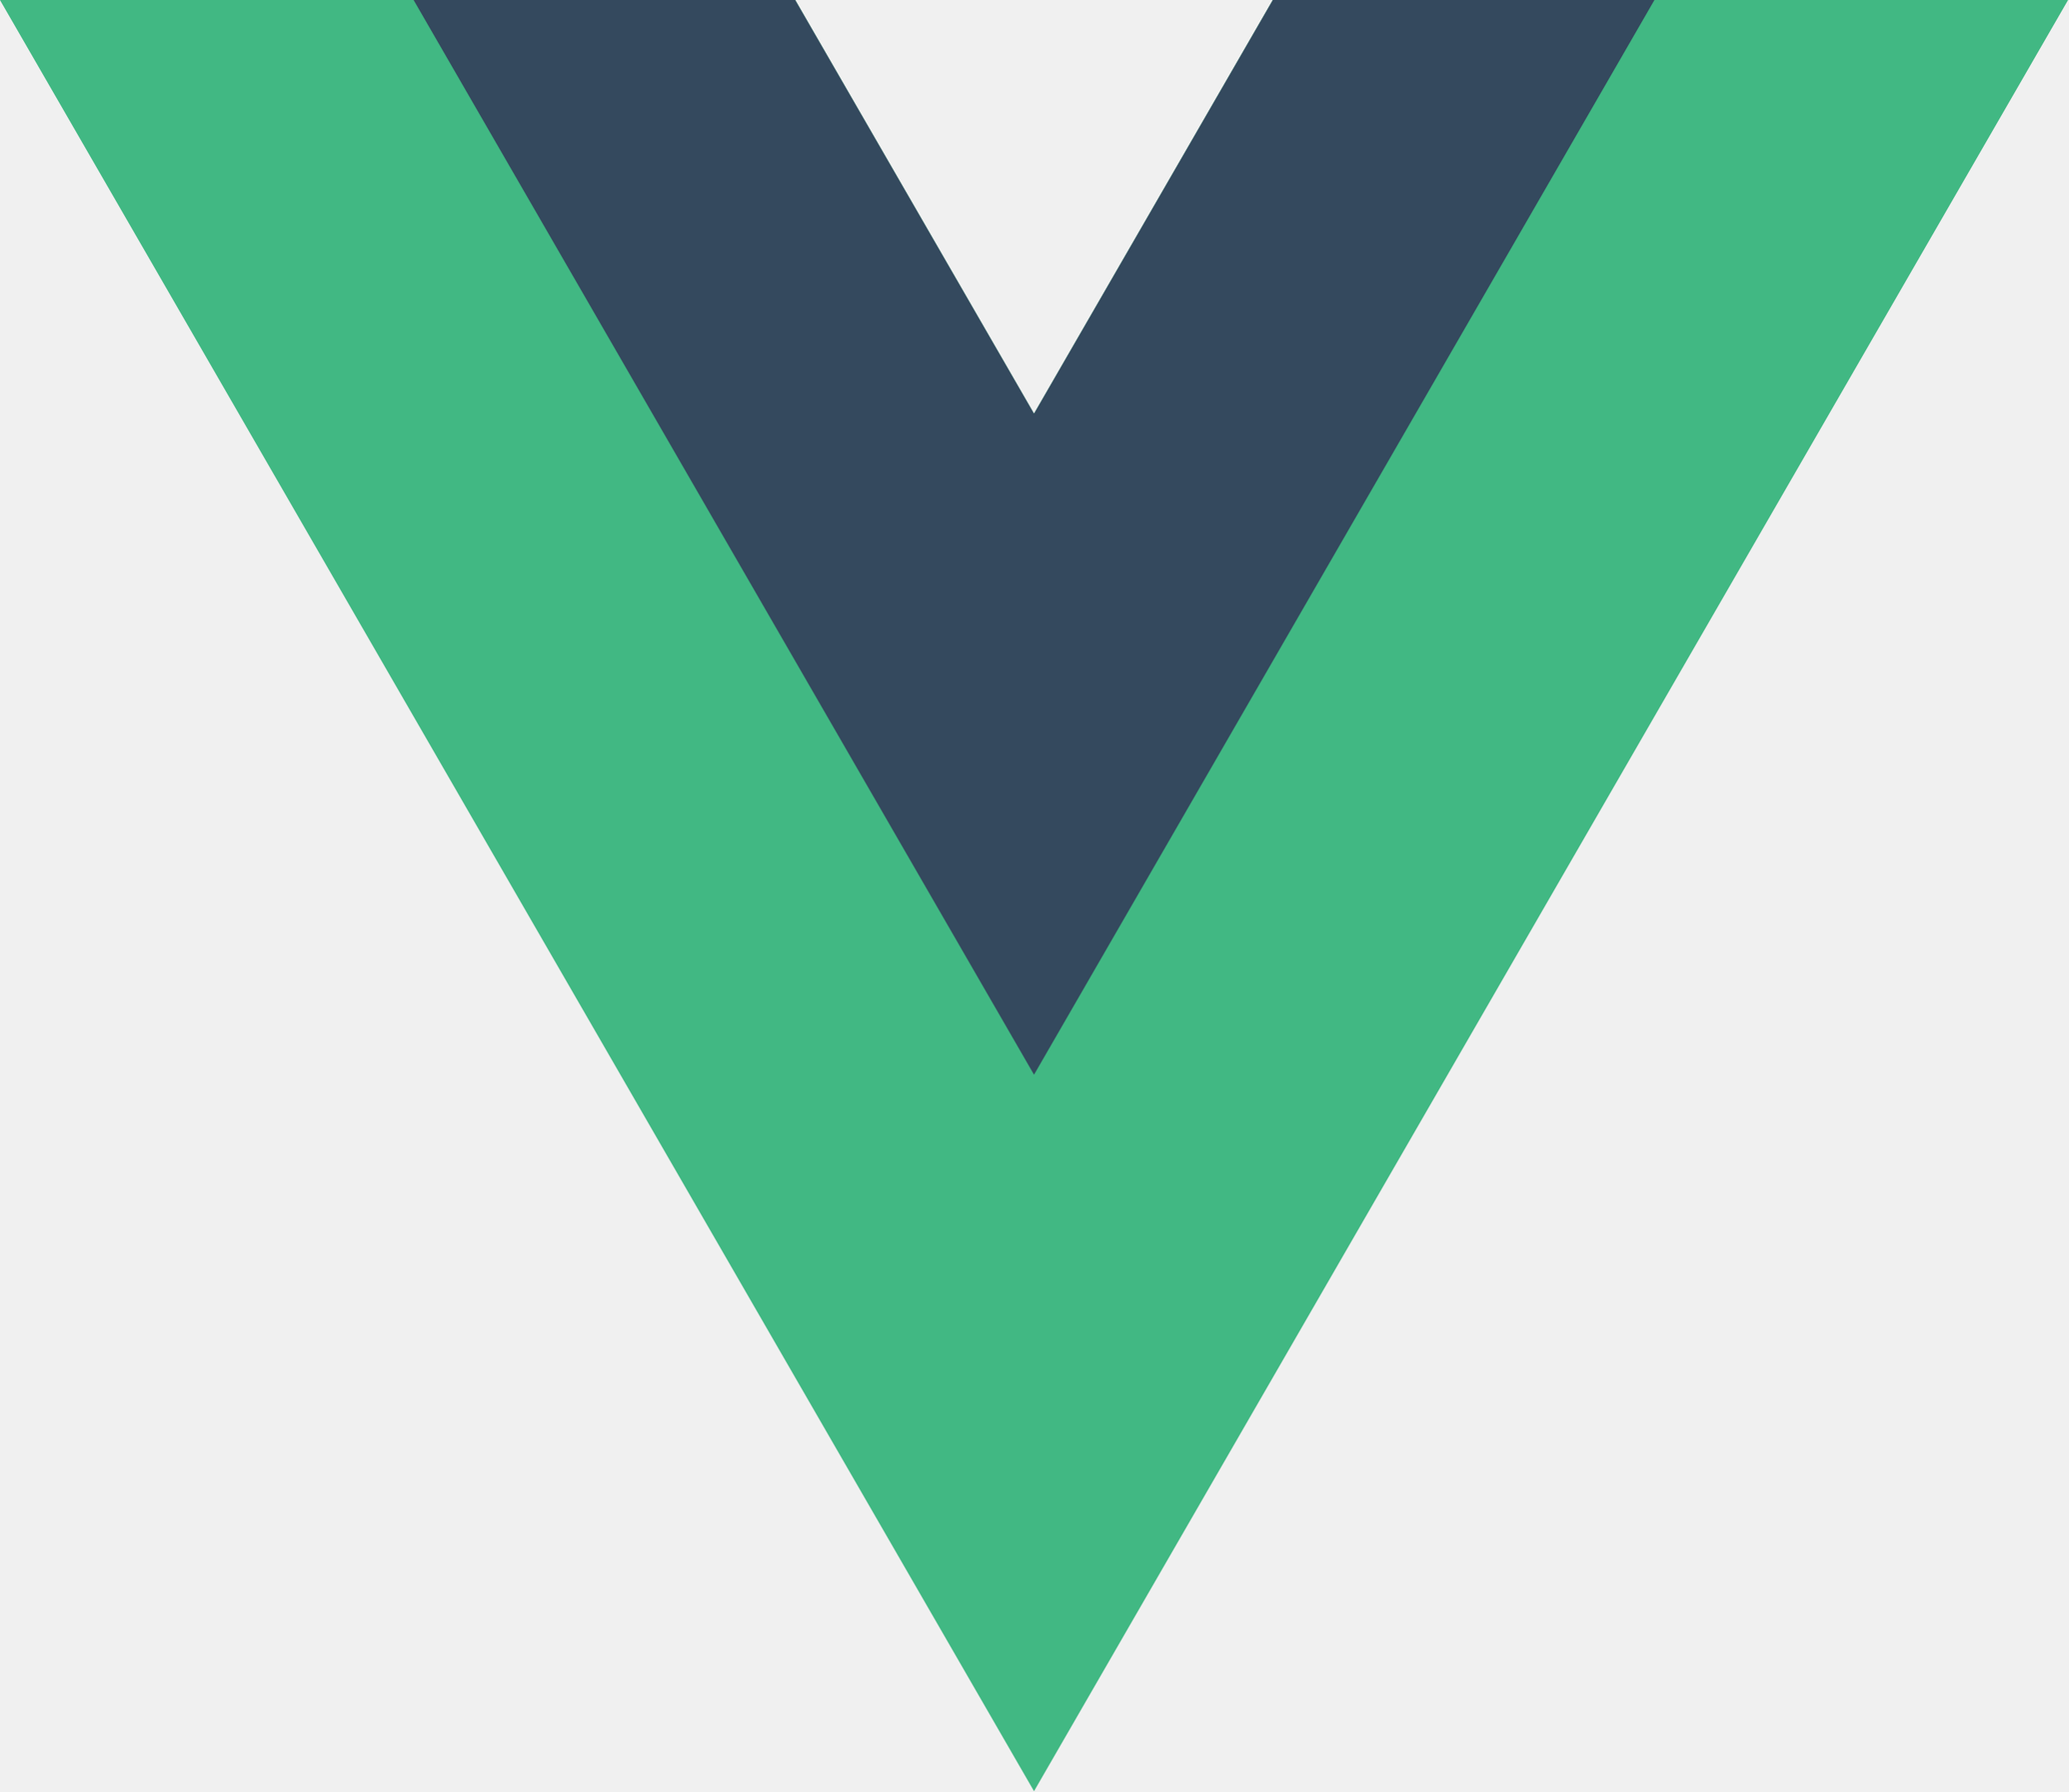
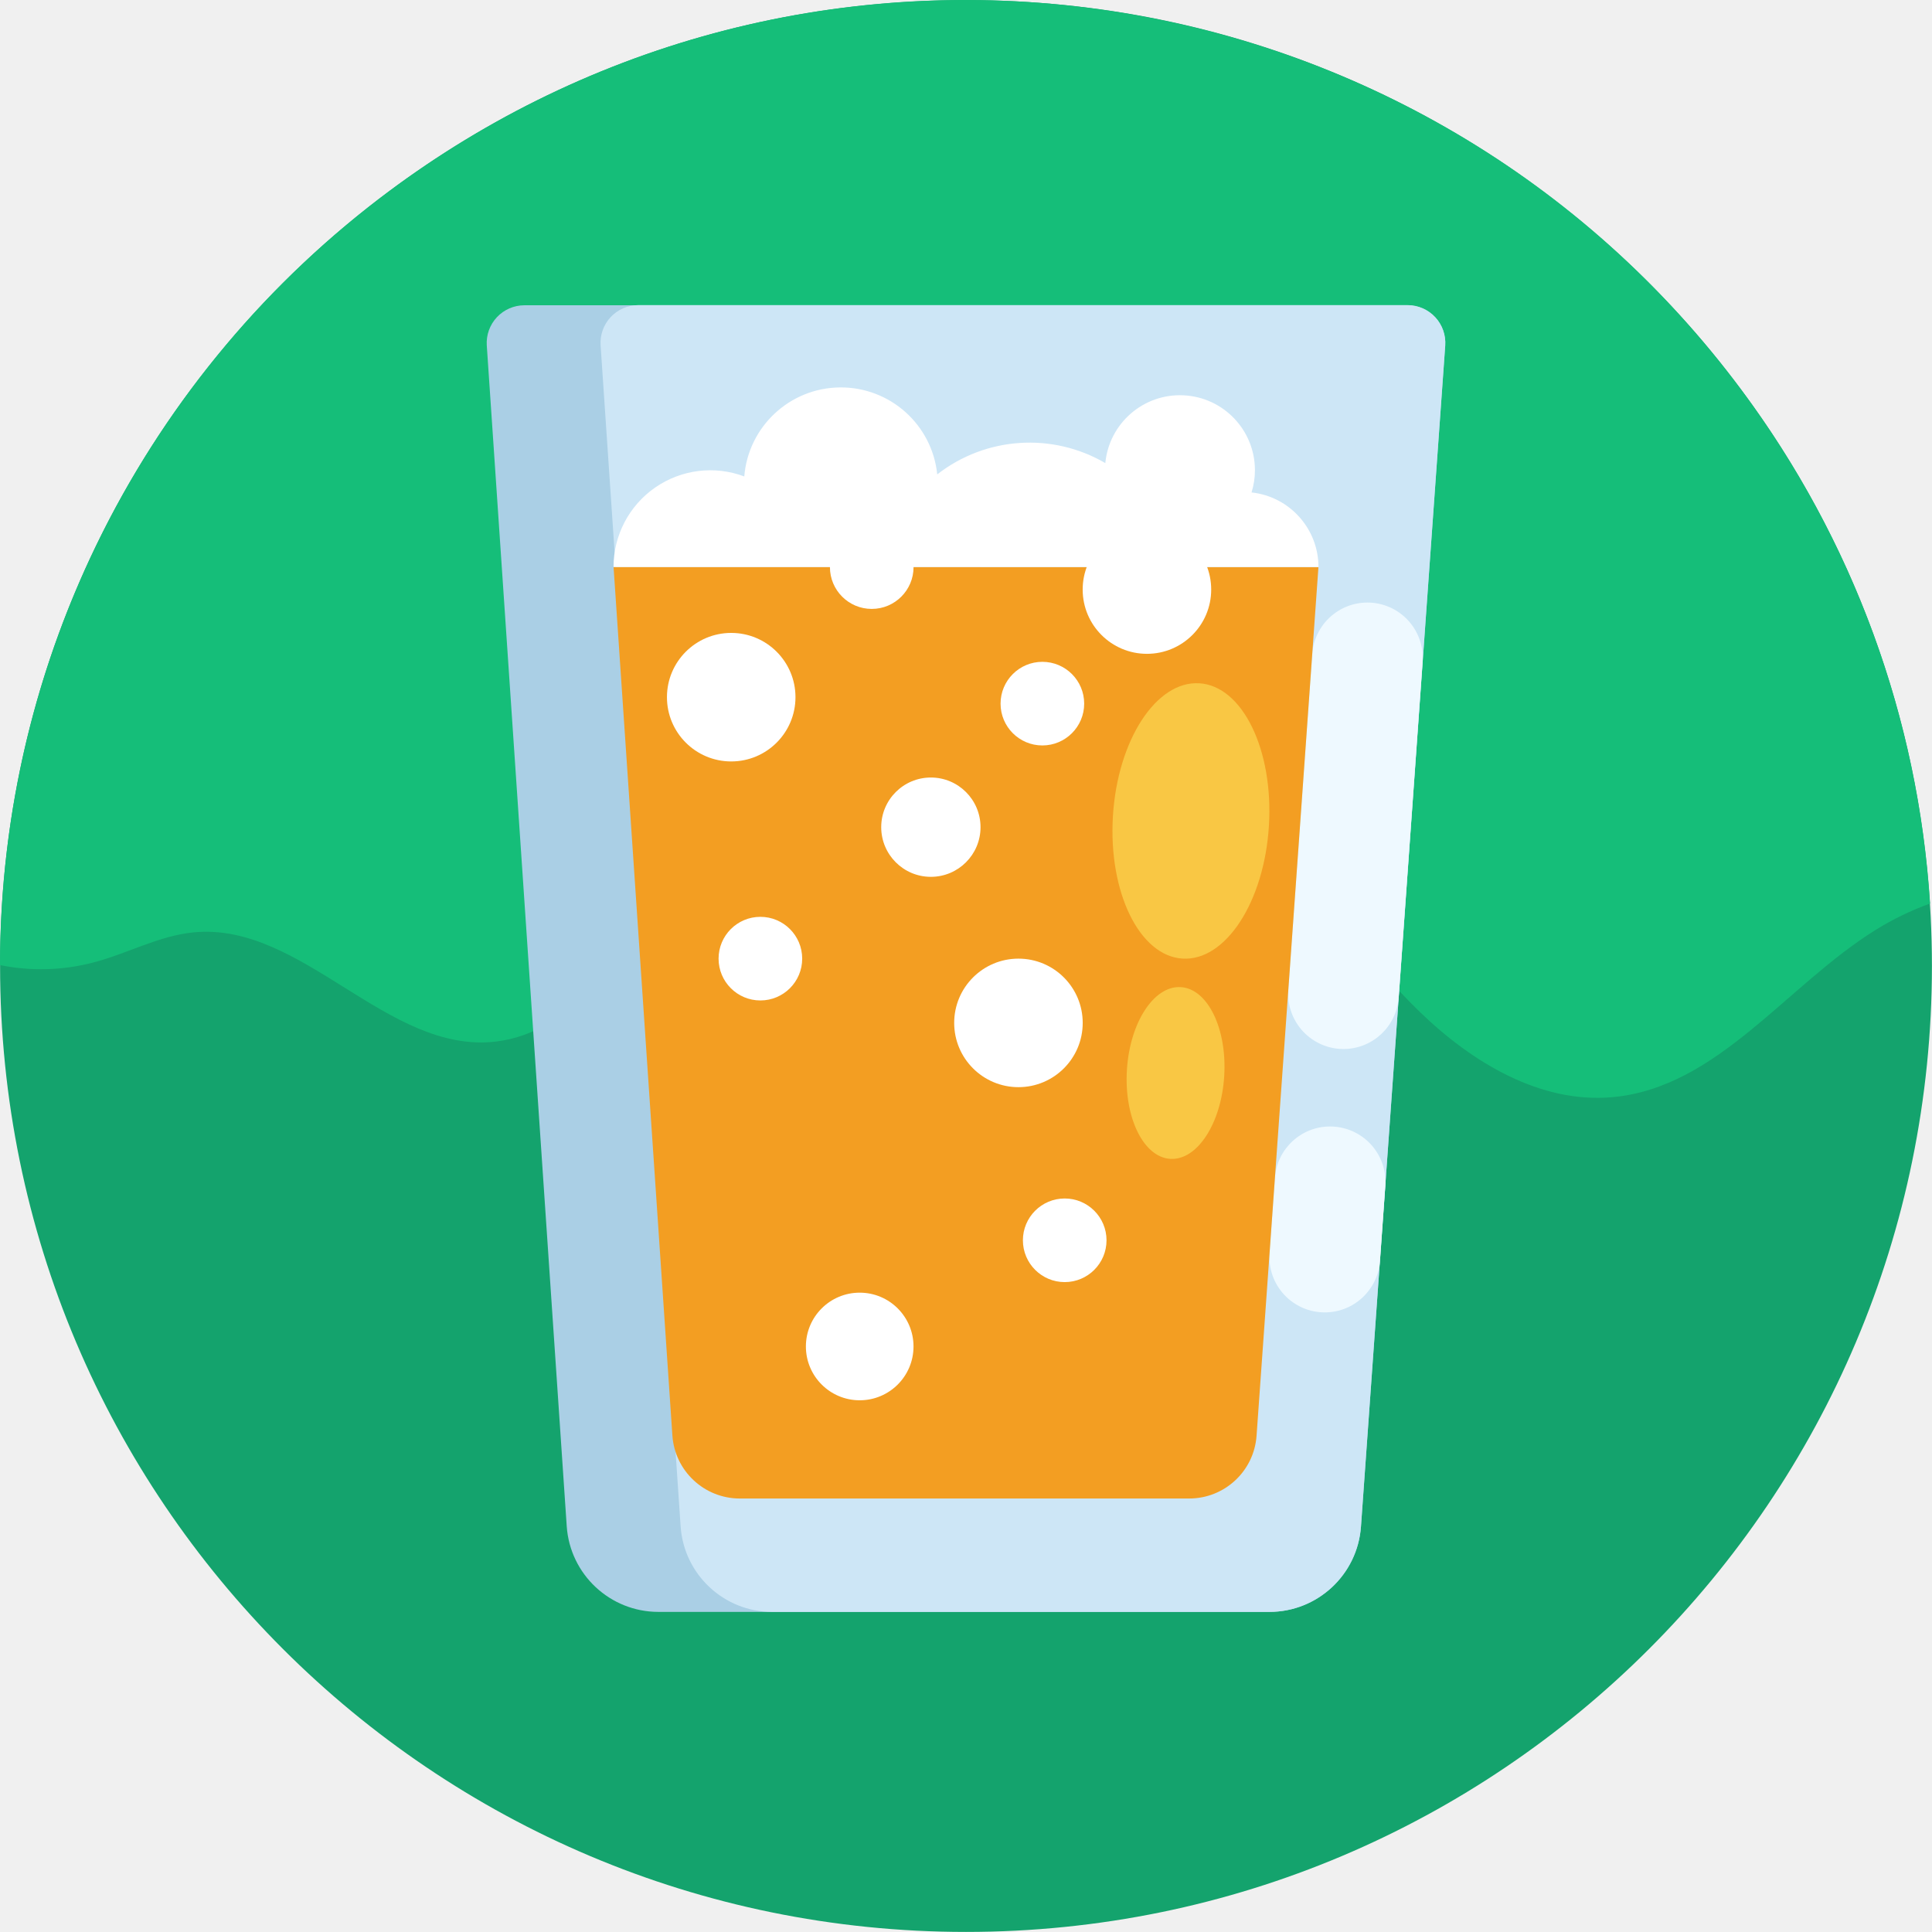
- <svg xmlns="http://www.w3.org/2000/svg" viewBox="0 0 261.76 226.69">
-   <path d="M161.096.001l-30.225 52.351L100.647.001H-.005l130.877 226.688L261.749.001z" fill="#41b883" />
-   <path d="M161.096.001l-30.225 52.351L100.647.001H52.346l78.526 136.01L209.398.001z" fill="#34495e" />
+ <svg xmlns="http://www.w3.org/2000/svg" id="Icons" viewBox="0 0 512 512">
+   <defs>
+     <style>.cls-5{fill:#eef9ff}.cls-7{fill:#f9c744}.cls-8{fill:#fff}</style>
+   </defs>
+   <circle cx="256" cy="256" r="255.98" style="fill:#14a36d" />
+   <path d="M0 255.76A255.63 255.63 0 0 1 103.44 50.44c113.54-84.25 273.87-60.52 358.12 53a254.76 254.76 0 0 1 49.93 136 76.89 76.89 0 0 0-14.24 6.88c-23.84 14.74-42 41.9-69.91 44.44-19.15 1.75-37.29-9.24-51.1-22.62s-24.87-29.51-39.4-42.12a112.53 112.53 0 0 0-157.7 10c-14.17 15.89-26.53 37.44-47.68 40-28.75 3.44-51.22-31.63-80-28.95-9.3.87-17.72 5.66-26.73 8a54.5 54.5 0 0 1-24.73.69z" style="fill:#15be79" />
+   <path d="m383 91.56-22.33 313a24.34 24.34 0 0 1-24.28 22.61H174.47a24.36 24.36 0 0 1-24.28-22.69L129 91.52a10 10 0 0 1 9.93-10.62h234.15A10 10 0 0 1 383 91.56z" style="fill:#aacfe5" />
+   <path d="m383 91.56-22.33 313a24.34 24.34 0 0 1-24.28 22.61H204.65a24.33 24.33 0 0 1-24.28-22.69l-21.21-313a10 10 0 0 1 9.93-10.62h204a10 10 0 0 1 9.91 10.7z" style="fill:#cde6f6" />
+   <path class="cls-5" d="M362.4 159.68a14.66 14.66 0 0 1 14.6 15.71l-6.35 89a14.67 14.67 0 0 1-14.6 13.61 14.67 14.67 0 0 1-14.64-15.71l6.35-89a14.68 14.68 0 0 1 14.64-13.61zM352.49 298.53a14.68 14.68 0 0 1 14.64 15.72l-1.42 19.92a14.68 14.68 0 0 1-14.64 13.63 14.67 14.67 0 0 1-14.63-15.72l1.42-19.92a14.66 14.66 0 0 1 14.63-13.63z" />
+   <path d="M349.4 150.29 333 380.5a17.9 17.9 0 0 1-17.85 16.62h-119.1a17.91 17.91 0 0 1-17.86-16.69L162.6 150.26z" style="fill:#f39e22" />
+   <ellipse class="cls-7" cx="315.6" cy="217.55" rx="36.55" ry="20.71" transform="rotate(-86.52 315.607 217.55)" />
+   <ellipse class="cls-7" cx="311.54" cy="284.35" rx="22.8" ry="12.92" transform="rotate(-86.52 311.54 284.354)" />
+   <path class="cls-8" d="M349.41 150.26H162.59a25.65 25.65 0 0 1 34.65-24 25.68 25.68 0 0 1 51.14-.54 39.82 39.82 0 0 1 44.54-3 19.87 19.87 0 0 1 39.65 1.86 19.6 19.6 0 0 1-.9 5.92 19.89 19.89 0 0 1 17.74 19.76z" />
+   <circle class="cls-8" cx="231.02" cy="150.29" r="11.08" />
+   <circle class="cls-8" cx="276.24" cy="186.47" r="11.08" />
+   <circle class="cls-8" cx="246.69" cy="219.21" r="13.16" />
+   <circle class="cls-8" cx="269.9" cy="271.08" r="17.03" />
+   <circle class="cls-8" cx="193.78" cy="184.76" r="17.03" />
+   <circle class="cls-8" cx="303.95" cy="156.24" r="17.03" />
+   <circle class="cls-8" cx="282.16" cy="328.69" r="11.08" />
+   <circle class="cls-8" cx="201.51" cy="254.05" r="11.08" />
+   <circle class="cls-8" cx="227.83" cy="356.83" r="14.26" />
</svg>
